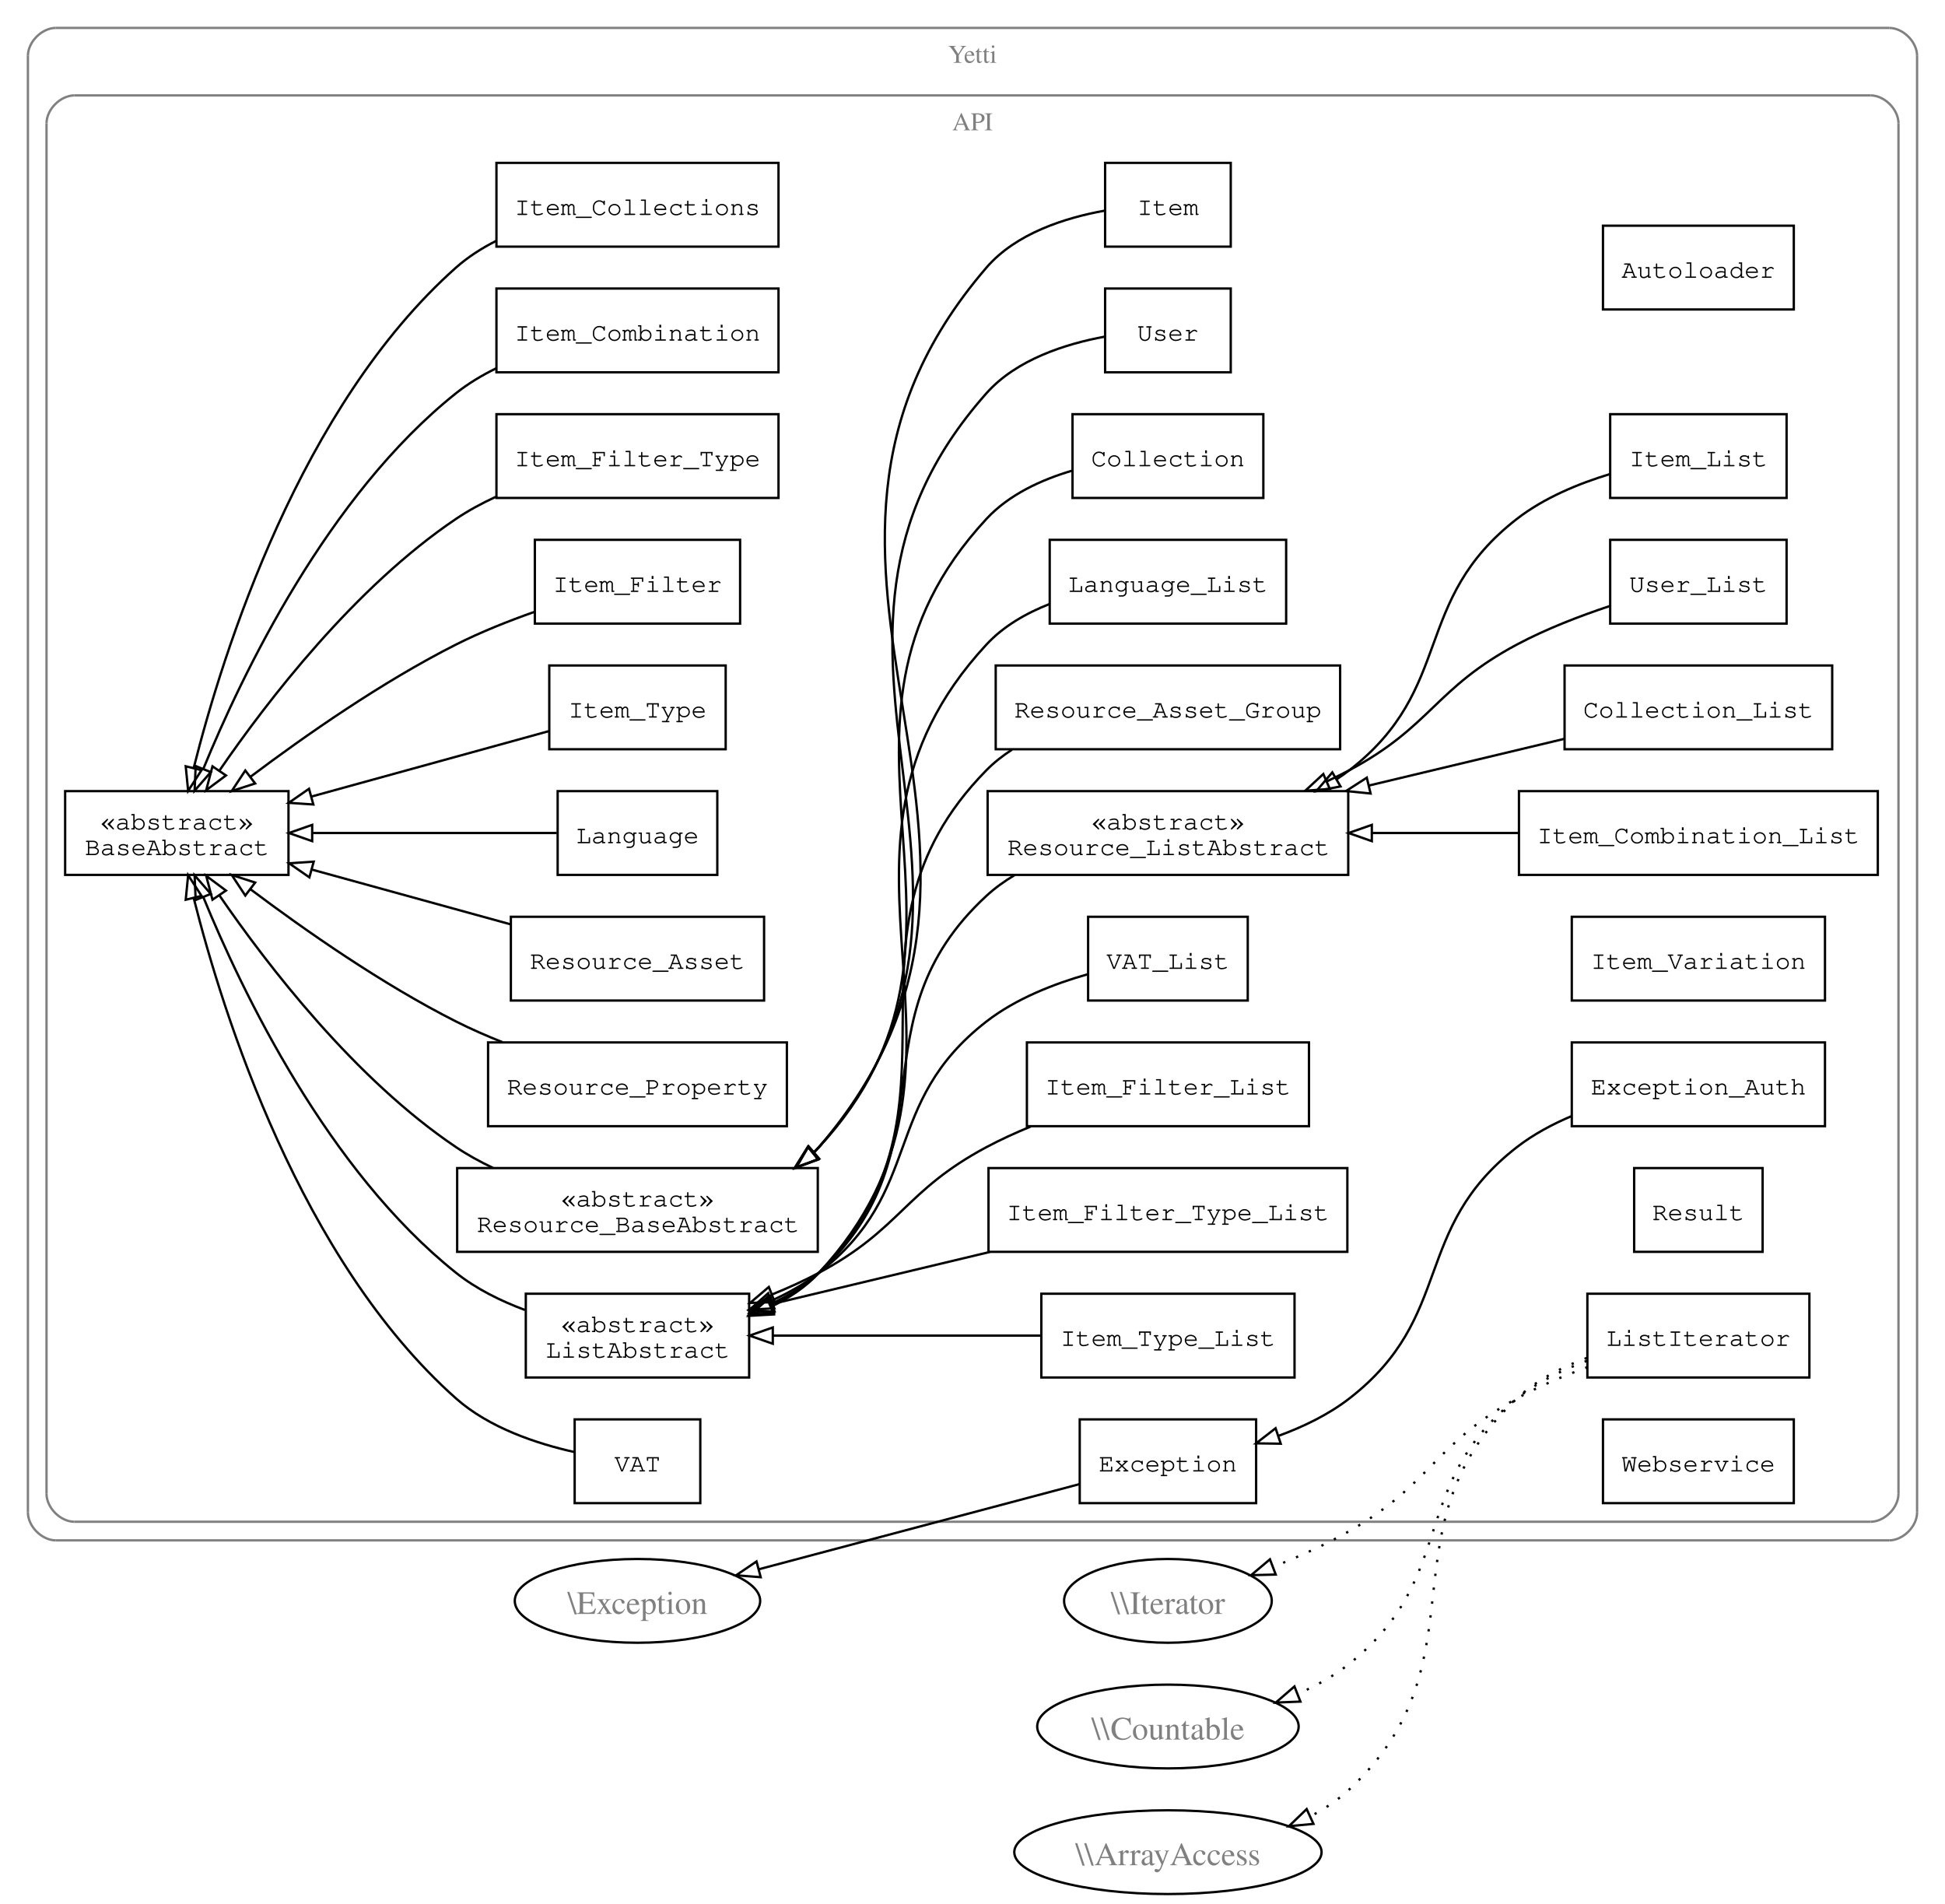
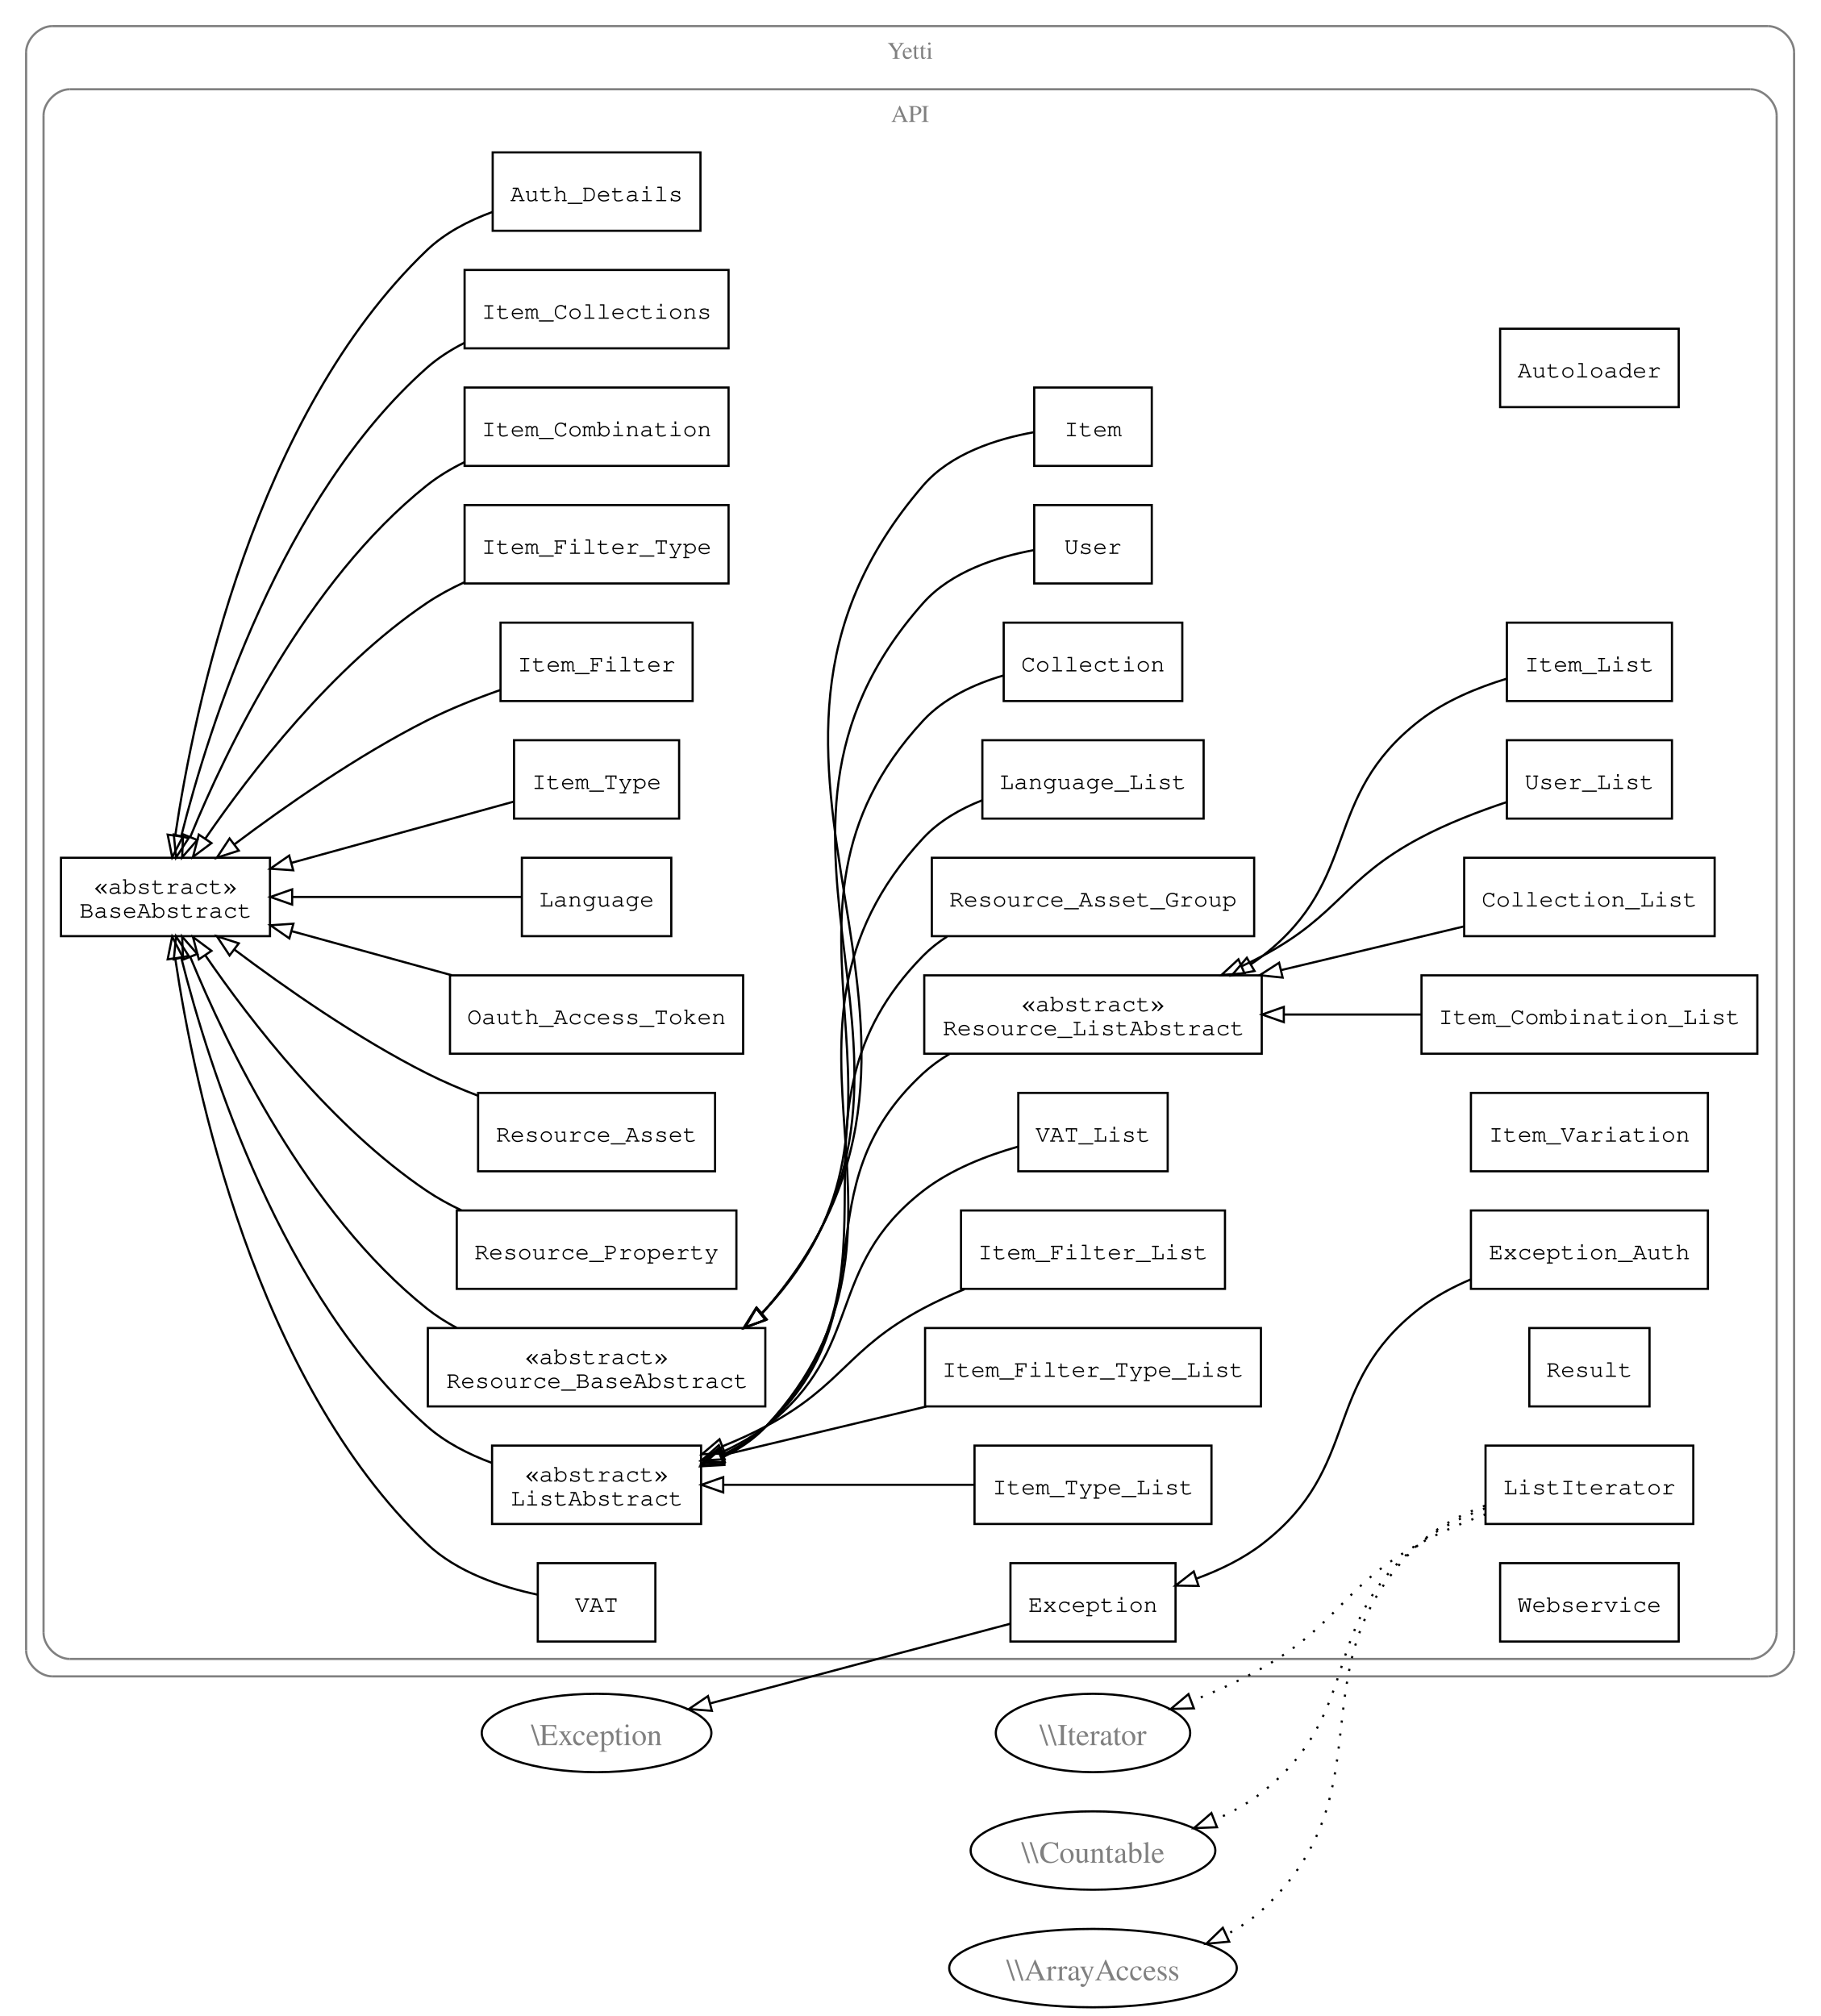
- <svg xmlns="http://www.w3.org/2000/svg" xmlns:xlink="http://www.w3.org/1999/xlink" width="836pt" height="818pt" viewBox="0.00 0.00 836.00 818.00">
-   <g id="graph1" class="graph" transform="scale(1 1) rotate(0) translate(4 814)">
-     <polygon fill="white" stroke="white" points="-4,5 -4,-814 833,-814 833,5 -4,5" />
+ <svg xmlns="http://www.w3.org/2000/svg" xmlns:xlink="http://www.w3.org/1999/xlink" width="836pt" height="926pt" viewBox="0.00 0.00 836.00 926.00">
+   <g id="graph1" class="graph" transform="scale(1 1) rotate(0) translate(4 922)">
+     <polygon fill="white" stroke="white" points="-4,5 -4,-922 833,-922 833,5 -4,5" />
    <g id="graph2" class="cluster">
      <polyline fill="none" stroke="gray" points="20,-152 808,-152 " />
      <path fill="none" stroke="gray" d="M808,-152C814,-152 820,-158 820,-164" />
-       <polyline fill="none" stroke="gray" points="820,-164 820,-790 " />
-       <path fill="none" stroke="gray" d="M820,-790C820,-796 814,-802 808,-802" />
-       <polyline fill="none" stroke="gray" points="808,-802 20,-802 " />
-       <path fill="none" stroke="gray" d="M20,-802C14,-802 8,-796 8,-790" />
-       <polyline fill="none" stroke="gray" points="8,-790 8,-164 " />
+       <polyline fill="none" stroke="gray" points="820,-164 820,-898 " />
+       <path fill="none" stroke="gray" d="M820,-898C820,-904 814,-910 808,-910" />
+       <polyline fill="none" stroke="gray" points="808,-910 20,-910 " />
+       <path fill="none" stroke="gray" d="M20,-910C14,-910 8,-904 8,-898" />
+       <polyline fill="none" stroke="gray" points="8,-898 8,-164 " />
      <path fill="none" stroke="gray" d="M8,-164C8,-158 14,-152 20,-152" />
-       <text text-anchor="middle" x="414" y="-787" font-family="Times,serif" font-size="11.00" fill="gray">Yetti</text>
+       <text text-anchor="middle" x="414" y="-895" font-family="Times,serif" font-size="11.00" fill="gray">Yetti</text>
    </g>
    <g id="graph3" class="cluster">
      <polyline fill="none" stroke="gray" points="28,-160 800,-160 " />
      <path fill="none" stroke="gray" d="M800,-160C806,-160 812,-166 812,-172" />
-       <polyline fill="none" stroke="gray" points="812,-172 812,-761 " />
-       <path fill="none" stroke="gray" d="M812,-761C812,-767 806,-773 800,-773" />
-       <polyline fill="none" stroke="gray" points="800,-773 28,-773 " />
-       <path fill="none" stroke="gray" d="M28,-773C22,-773 16,-767 16,-761" />
-       <polyline fill="none" stroke="gray" points="16,-761 16,-172 " />
+       <polyline fill="none" stroke="gray" points="812,-172 812,-869 " />
+       <path fill="none" stroke="gray" d="M812,-869C812,-875 806,-881 800,-881" />
+       <polyline fill="none" stroke="gray" points="800,-881 28,-881 " />
+       <path fill="none" stroke="gray" d="M28,-881C22,-881 16,-875 16,-869" />
+       <polyline fill="none" stroke="gray" points="16,-869 16,-172 " />
      <path fill="none" stroke="gray" d="M16,-172C16,-166 22,-160 28,-160" />
-       <text text-anchor="middle" x="414" y="-758" font-family="Times,serif" font-size="11.00" fill="gray">API</text>
+       <text text-anchor="middle" x="414" y="-866" font-family="Times,serif" font-size="11.00" fill="gray">API</text>
    </g>
    <g id="node3" class="node">
+       <a xlink:href="Auth.Details.html" xlink:title="Auth_Details" target="_parent">
+         <polygon fill="none" stroke="black" points="317.713,-852 222.287,-852 222.287,-816 317.713,-816 317.713,-852" />
+         <text text-anchor="middle" x="270" y="-829.6" font-family="Courier,monospace" font-size="11.00">Auth_Details</text>
+       </a>
+     </g>
+     <g id="node5" class="node">
+       <a xlink:href="BaseAbstract.html" xlink:title="«abstract»&lt;br/&gt;BaseAbstract" target="_parent">
+         <polygon fill="none" stroke="black" points="120,-528 24,-528 24,-492 120,-492 120,-528" />
+         <text text-anchor="start" x="39" y="-511.5" font-family="Courier,monospace" font-size="11.00">«abstract»</text>
+         <text text-anchor="start" x="32.5" y="-500.5" font-family="Courier,monospace" font-size="11.00">BaseAbstract</text>
+       </a>
+     </g>
+     <g id="edge4" class="edge">
+       <path fill="none" stroke="black" d="M222.27,-824.668C211.308,-820.689 200.392,-815.032 192,-807 113.044,-731.431 85.161,-596.584 76.484,-538.217" />
+       <polygon fill="none" stroke="black" points="79.94,-537.654 75.079,-528.24 73.008,-538.63 79.94,-537.654" />
+     </g>
+     <g id="node4" class="node">
      <a xlink:href="Autoloader.html" xlink:title="Autoloader" target="_parent">
-         <polygon fill="none" stroke="black" points="767.011,-717 684.989,-717 684.989,-681 767.011,-681 767.011,-717" />
-         <text text-anchor="middle" x="726" y="-694.6" font-family="Courier,monospace" font-size="11.00">Autoloader</text>
-       </a>
-     </g>
-     <g id="node4" class="node">
-       <a xlink:href="BaseAbstract.html" xlink:title="«abstract»&lt;br/&gt;BaseAbstract" target="_parent">
-         <polygon fill="none" stroke="black" points="120,-474 24,-474 24,-438 120,-438 120,-474" />
-         <text text-anchor="start" x="39" y="-457.5" font-family="Courier,monospace" font-size="11.00">«abstract»</text>
-         <text text-anchor="start" x="32.5" y="-446.5" font-family="Courier,monospace" font-size="11.00">BaseAbstract</text>
-       </a>
-     </g>
-     <g id="node5" class="node">
+         <polygon fill="none" stroke="black" points="767.011,-771 684.989,-771 684.989,-735 767.011,-735 767.011,-771" />
+         <text text-anchor="middle" x="726" y="-748.6" font-family="Courier,monospace" font-size="11.00">Autoloader</text>
+       </a>
+     </g>
+     <g id="node6" class="node">
      <a xlink:href="Collection.List.html" xlink:title="Collection_List" target="_parent">
        <polygon fill="none" stroke="black" points="783.516,-528 668.484,-528 668.484,-492 783.516,-492 783.516,-528" />
        <text text-anchor="middle" x="726" y="-505.6" font-family="Courier,monospace" font-size="11.00">Collection_List</text>
      </a>
    </g>
-     <g id="node28" class="node">
+     <g id="node30" class="node">
      <a xlink:href="Resource.ListAbstract.html" xlink:title="«abstract»&lt;br/&gt;Resource_ListAbstract" target="_parent">
        <polygon fill="none" stroke="black" points="575.5,-474 420.5,-474 420.5,-438 575.5,-438 575.5,-474" />
        <text text-anchor="start" x="465" y="-457.5" font-family="Courier,monospace" font-size="11.00">«abstract»</text>
        <text text-anchor="start" x="429" y="-446.5" font-family="Courier,monospace" font-size="11.00">Resource_ListAbstract</text>
      </a>
    </g>
-     <g id="edge4" class="edge">
+     <g id="edge6" class="edge">
      <path fill="none" stroke="black" d="M668.262,-496.443C642.881,-490.379 612.416,-483.099 584.37,-476.398" />
      <polygon fill="none" stroke="black" points="585.103,-472.975 574.563,-474.055 583.476,-479.783 585.103,-472.975" />
    </g>
-     <g id="node6" class="node">
+     <g id="node7" class="node">
      <a xlink:href="Collection.html" xlink:title="Collection" target="_parent">
        <polygon fill="none" stroke="black" points="539.011,-636 456.989,-636 456.989,-600 539.011,-600 539.011,-636" />
        <text text-anchor="middle" x="498" y="-613.6" font-family="Courier,monospace" font-size="11.00">Collection</text>
      </a>
    </g>
-     <g id="node27" class="node">
+     <g id="node29" class="node">
      <a xlink:href="Resource.BaseAbstract.html" xlink:title="«abstract»&lt;br/&gt;Resource_BaseAbstract" target="_parent">
        <polygon fill="none" stroke="black" points="347.5,-312 192.5,-312 192.5,-276 347.5,-276 347.5,-312" />
        <text text-anchor="start" x="237" y="-295.5" font-family="Courier,monospace" font-size="11.00">«abstract»</text>
        <text text-anchor="start" x="201" y="-284.5" font-family="Courier,monospace" font-size="11.00">Resource_BaseAbstract</text>
      </a>
    </g>
-     <g id="edge6" class="edge">
+     <g id="edge8" class="edge">
      <path fill="none" stroke="black" d="M456.792,-611.719C443.481,-607.787 429.626,-601.393 420,-591 335.611,-499.882 432.389,-412.118 348,-321 347.23,-320.169 346.433,-319.363 345.611,-318.582" />
      <polygon fill="none" stroke="black" points="347.616,-315.703 337.616,-312.201 343.249,-321.174 347.616,-315.703" />
    </g>
-     <g id="node7" class="node">
+     <g id="node8" class="node">
      <a xlink:href="Exception.Auth.html" xlink:title="Exception_Auth" target="_parent">
        <polygon fill="none" stroke="black" points="780.416,-366 671.584,-366 671.584,-330 780.416,-330 780.416,-366" />
        <text text-anchor="middle" x="726" y="-343.6" font-family="Courier,monospace" font-size="11.00">Exception_Auth</text>
      </a>
    </g>
-     <g id="node8" class="node">
+     <g id="node9" class="node">
      <a xlink:href="Exception.html" xlink:title="Exception" target="_parent">
        <polygon fill="none" stroke="black" points="535.911,-204 460.089,-204 460.089,-168 535.911,-168 535.911,-204" />
        <text text-anchor="middle" x="498" y="-181.6" font-family="Courier,monospace" font-size="11.00">Exception</text>
      </a>
    </g>
-     <g id="edge8" class="edge">
+     <g id="edge10" class="edge">
      <path fill="none" stroke="black" d="M671.716,-334.431C663.294,-330.886 655.05,-326.472 648,-321 602.427,-285.629 621.573,-248.371 576,-213 567.089,-206.084 556.272,-200.858 545.597,-196.94" />
      <polygon fill="none" stroke="black" points="546.486,-193.547 535.892,-193.699 544.268,-200.186 546.486,-193.547" />
    </g>
-     <g id="node40" class="node">
+     <g id="node43" class="node">
      <ellipse fill="none" stroke="black" cx="270" cy="-126" rx="52.742" ry="18" />
      <text text-anchor="middle" x="270" y="-120.4" font-family="Times,serif" font-size="14.00" fill="gray">\Exception</text>
    </g>
-     <g id="edge10" class="edge">
+     <g id="edge12" class="edge">
      <path fill="none" stroke="black" d="M460.186,-176.226C422.669,-166.266 364.179,-150.738 322.166,-139.584" />
      <polygon fill="none" stroke="black" points="322.962,-136.174 312.398,-136.991 321.166,-142.94 322.962,-136.174" />
    </g>
-     <g id="node9" class="node">
+     <g id="node10" class="node">
      <a xlink:href="Item.Collections.html" xlink:title="Item_Collections" target="_parent">
-         <polygon fill="none" stroke="black" points="330.618,-744 209.382,-744 209.382,-708 330.618,-708 330.618,-744" />
-         <text text-anchor="middle" x="270" y="-721.6" font-family="Courier,monospace" font-size="11.00">Item_Collections</text>
-       </a>
-     </g>
-     <g id="edge12" class="edge">
-       <path fill="none" stroke="black" d="M209.174,-710.435C202.968,-707.288 197.084,-703.516 192,-699 125.115,-639.584 91.886,-534.08 79.255,-483.948" />
-       <polygon fill="none" stroke="black" points="82.63,-483.018 76.867,-474.128 75.829,-484.671 82.63,-483.018" />
-     </g>
-     <g id="node10" class="node">
+         <polygon fill="none" stroke="black" points="330.618,-798 209.382,-798 209.382,-762 330.618,-762 330.618,-798" />
+         <text text-anchor="middle" x="270" y="-775.6" font-family="Courier,monospace" font-size="11.00">Item_Collections</text>
+       </a>
+     </g>
+     <g id="edge14" class="edge">
+       <path fill="none" stroke="black" d="M209.174,-764.435C202.968,-761.288 197.084,-757.516 192,-753 125.115,-693.584 91.886,-588.08 79.255,-537.948" />
+       <polygon fill="none" stroke="black" points="82.63,-537.018 76.867,-528.128 75.829,-538.671 82.63,-537.018" />
+     </g>
+     <g id="node11" class="node">
      <a xlink:href="Item.Combination.List.html" xlink:title="Item_Combination_List" target="_parent">
        <polygon fill="none" stroke="black" points="803.123,-474 648.877,-474 648.877,-438 803.123,-438 803.123,-474" />
        <text text-anchor="middle" x="726" y="-451.6" font-family="Courier,monospace" font-size="11.00">Item_Combination_List</text>
      </a>
    </g>
-     <g id="edge14" class="edge">
+     <g id="edge16" class="edge">
      <path fill="none" stroke="black" d="M648.802,-456C628.539,-456 606.504,-456 585.724,-456" />
      <polygon fill="none" stroke="black" points="585.636,-452.5 575.636,-456 585.636,-459.5 585.636,-452.5" />
    </g>
-     <g id="node11" class="node">
+     <g id="node12" class="node">
      <a xlink:href="Item.Combination.html" xlink:title="Item_Combination" target="_parent">
-         <polygon fill="none" stroke="black" points="330.618,-690 209.382,-690 209.382,-654 330.618,-654 330.618,-690" />
-         <text text-anchor="middle" x="270" y="-667.6" font-family="Courier,monospace" font-size="11.00">Item_Combination</text>
-       </a>
-     </g>
-     <g id="edge16" class="edge">
-       <path fill="none" stroke="black" d="M209.243,-655.695C203.096,-652.687 197.206,-649.151 192,-645 136.962,-601.121 100.142,-524.436 83.379,-483.535" />
-       <polygon fill="none" stroke="black" points="86.603,-482.173 79.642,-474.186 80.103,-484.771 86.603,-482.173" />
-     </g>
-     <g id="node12" class="node">
+         <polygon fill="none" stroke="black" points="330.618,-744 209.382,-744 209.382,-708 330.618,-708 330.618,-744" />
+         <text text-anchor="middle" x="270" y="-721.6" font-family="Courier,monospace" font-size="11.00">Item_Combination</text>
+       </a>
+     </g>
+     <g id="edge18" class="edge">
+       <path fill="none" stroke="black" d="M209.243,-709.695C203.096,-706.687 197.206,-703.151 192,-699 136.962,-655.121 100.142,-578.436 83.379,-537.535" />
+       <polygon fill="none" stroke="black" points="86.603,-536.173 79.642,-528.186 80.103,-538.771 86.603,-536.173" />
+     </g>
+     <g id="node13" class="node">
      <a xlink:href="Item.Filter.List.html" xlink:title="Item_Filter_List" target="_parent">
        <polygon fill="none" stroke="black" points="558.618,-366 437.382,-366 437.382,-330 558.618,-330 558.618,-366" />
        <text text-anchor="middle" x="498" y="-343.6" font-family="Courier,monospace" font-size="11.00">Item_Filter_List</text>
      </a>
    </g>
-     <g id="node23" class="node">
+     <g id="node24" class="node">
      <a xlink:href="ListAbstract.html" xlink:title="«abstract»&lt;br/&gt;ListAbstract" target="_parent">
        <polygon fill="none" stroke="black" points="318,-258 222,-258 222,-222 318,-222 318,-258" />
        <text text-anchor="start" x="237" y="-241.5" font-family="Courier,monospace" font-size="11.00">«abstract»</text>
        <text text-anchor="start" x="230.5" y="-230.5" font-family="Courier,monospace" font-size="11.00">ListAbstract</text>
      </a>
    </g>
-     <g id="edge18" class="edge">
+     <g id="edge20" class="edge">
      <path fill="none" stroke="black" d="M438.986,-329.834C432.454,-327.153 425.998,-324.202 420,-321 384.714,-302.162 383.286,-285.838 348,-267 341.642,-263.606 334.771,-260.494 327.84,-257.687" />
      <polygon fill="none" stroke="black" points="328.986,-254.378 318.396,-254.05 326.47,-260.91 328.986,-254.378" />
    </g>
-     <g id="node13" class="node">
+     <g id="node14" class="node">
      <a xlink:href="Item.Filter.Type.List.html" xlink:title="Item_Filter_Type_List" target="_parent">
        <polygon fill="none" stroke="black" points="575.123,-312 420.877,-312 420.877,-276 575.123,-276 575.123,-312" />
        <text text-anchor="middle" x="498" y="-289.6" font-family="Courier,monospace" font-size="11.00">Item_Filter_Type_List</text>
      </a>
    </g>
-     <g id="edge20" class="edge">
+     <g id="edge22" class="edge">
      <path fill="none" stroke="black" d="M421.431,-275.944C390.898,-268.648 356.254,-260.371 327.916,-253.599" />
      <polygon fill="none" stroke="black" points="328.711,-250.191 318.172,-251.271 327.085,-256.999 328.711,-250.191" />
    </g>
-     <g id="node14" class="node">
+     <g id="node15" class="node">
      <a xlink:href="Item.Filter.Type.html" xlink:title="Item_Filter_Type" target="_parent">
-         <polygon fill="none" stroke="black" points="330.618,-636 209.382,-636 209.382,-600 330.618,-600 330.618,-636" />
-         <text text-anchor="middle" x="270" y="-613.6" font-family="Courier,monospace" font-size="11.00">Item_Filter_Type</text>
-       </a>
-     </g>
-     <g id="edge22" class="edge">
-       <path fill="none" stroke="black" d="M209.076,-600.468C203.095,-597.705 197.287,-594.561 192,-591 148.604,-561.769 111.06,-513.01 90.282,-482.781" />
-       <polygon fill="none" stroke="black" points="93.126,-480.738 84.63,-474.408 87.324,-484.655 93.126,-480.738" />
-     </g>
-     <g id="node15" class="node">
+         <polygon fill="none" stroke="black" points="330.618,-690 209.382,-690 209.382,-654 330.618,-654 330.618,-690" />
+         <text text-anchor="middle" x="270" y="-667.6" font-family="Courier,monospace" font-size="11.00">Item_Filter_Type</text>
+       </a>
+     </g>
+     <g id="edge24" class="edge">
+       <path fill="none" stroke="black" d="M209.076,-654.468C203.095,-651.705 197.287,-648.561 192,-645 148.604,-615.769 111.06,-567.01 90.282,-536.781" />
+       <polygon fill="none" stroke="black" points="93.126,-534.738 84.63,-528.408 87.324,-538.655 93.126,-534.738" />
+     </g>
+     <g id="node16" class="node">
      <a xlink:href="Item.Filter.html" xlink:title="Item_Filter" target="_parent">
-         <polygon fill="none" stroke="black" points="314.113,-582 225.887,-582 225.887,-546 314.113,-546 314.113,-582" />
-         <text text-anchor="middle" x="270" y="-559.6" font-family="Courier,monospace" font-size="11.00">Item_Filter</text>
-       </a>
-     </g>
-     <g id="edge24" class="edge">
-       <path fill="none" stroke="black" d="M225.816,-551.075C214.565,-547.112 202.623,-542.362 192,-537 160.207,-520.953 126.937,-497.673 103.685,-480.184" />
-       <polygon fill="none" stroke="black" points="105.67,-477.297 95.593,-474.027 101.432,-482.868 105.67,-477.297" />
-     </g>
-     <g id="node16" class="node">
+         <polygon fill="none" stroke="black" points="314.113,-636 225.887,-636 225.887,-600 314.113,-600 314.113,-636" />
+         <text text-anchor="middle" x="270" y="-613.6" font-family="Courier,monospace" font-size="11.00">Item_Filter</text>
+       </a>
+     </g>
+     <g id="edge26" class="edge">
+       <path fill="none" stroke="black" d="M225.816,-605.075C214.565,-601.112 202.623,-596.362 192,-591 160.207,-574.953 126.937,-551.673 103.685,-534.184" />
+       <polygon fill="none" stroke="black" points="105.67,-531.297 95.593,-528.027 101.432,-536.868 105.67,-531.297" />
+     </g>
+     <g id="node17" class="node">
      <a xlink:href="Item.List.html" xlink:title="Item_List" target="_parent">
        <polygon fill="none" stroke="black" points="763.911,-636 688.089,-636 688.089,-600 763.911,-600 763.911,-636" />
        <text text-anchor="middle" x="726" y="-613.6" font-family="Courier,monospace" font-size="11.00">Item_List</text>
      </a>
    </g>
-     <g id="edge26" class="edge">
+     <g id="edge28" class="edge">
      <path fill="none" stroke="black" d="M688.108,-610.301C674.529,-606.183 659.639,-600.033 648,-591 602.427,-555.629 621.573,-518.371 576,-483 574.227,-481.624 572.378,-480.315 570.471,-479.069" />
      <polygon fill="none" stroke="black" points="572.179,-476.014 561.775,-474.009 568.658,-482.064 572.179,-476.014" />
    </g>
-     <g id="node17" class="node">
+     <g id="node18" class="node">
      <a xlink:href="Item.Type.List.html" xlink:title="Item_Type_List" target="_parent">
        <polygon fill="none" stroke="black" points="552.416,-258 443.584,-258 443.584,-222 552.416,-222 552.416,-258" />
        <text text-anchor="middle" x="498" y="-235.6" font-family="Courier,monospace" font-size="11.00">Item_Type_List</text>
      </a>
    </g>
-     <g id="edge28" class="edge">
+     <g id="edge30" class="edge">
      <path fill="none" stroke="black" d="M443.727,-240C409.045,-240 363.829,-240 328.359,-240" />
      <polygon fill="none" stroke="black" points="328.16,-236.5 318.16,-240 328.16,-243.5 328.16,-236.5" />
    </g>
-     <g id="node18" class="node">
+     <g id="node19" class="node">
      <a xlink:href="Item.Type.html" xlink:title="Item_Type" target="_parent">
-         <polygon fill="none" stroke="black" points="307.911,-528 232.089,-528 232.089,-492 307.911,-492 307.911,-528" />
-         <text text-anchor="middle" x="270" y="-505.6" font-family="Courier,monospace" font-size="11.00">Item_Type</text>
-       </a>
-     </g>
-     <g id="edge30" class="edge">
-       <path fill="none" stroke="black" d="M232.134,-499.843C203.392,-491.924 162.97,-480.788 130.058,-471.72" />
-       <polygon fill="none" stroke="black" points="130.677,-468.26 120.107,-468.978 128.818,-475.009 130.677,-468.26" />
-     </g>
-     <g id="node19" class="node">
+         <polygon fill="none" stroke="black" points="307.911,-582 232.089,-582 232.089,-546 307.911,-546 307.911,-582" />
+         <text text-anchor="middle" x="270" y="-559.6" font-family="Courier,monospace" font-size="11.00">Item_Type</text>
+       </a>
+     </g>
+     <g id="edge32" class="edge">
+       <path fill="none" stroke="black" d="M232.134,-553.843C203.392,-545.924 162.97,-534.788 130.058,-525.72" />
+       <polygon fill="none" stroke="black" points="130.677,-522.26 120.107,-522.978 128.818,-529.009 130.677,-522.26" />
+     </g>
+     <g id="node20" class="node">
      <a xlink:href="Item.Variation.html" xlink:title="Item_Variation" target="_parent">
        <polygon fill="none" stroke="black" points="780.416,-420 671.584,-420 671.584,-384 780.416,-384 780.416,-420" />
        <text text-anchor="middle" x="726" y="-397.6" font-family="Courier,monospace" font-size="11.00">Item_Variation</text>
      </a>
    </g>
-     <g id="node20" class="node">
+     <g id="node21" class="node">
      <a xlink:href="Item.html" xlink:title="Item" target="_parent">
        <polygon fill="none" stroke="black" points="525,-744 471,-744 471,-708 525,-708 525,-744" />
        <text text-anchor="middle" x="498" y="-721.6" font-family="Courier,monospace" font-size="11.00">Item</text>
      </a>
    </g>
-     <g id="edge32" class="edge">
+     <g id="edge34" class="edge">
      <path fill="none" stroke="black" d="M470.763,-723.455C453.825,-720.405 432.663,-713.707 420,-699 308.409,-569.403 459.591,-450.597 348,-321 347.373,-320.272 346.726,-319.564 346.059,-318.874" />
      <polygon fill="none" stroke="black" points="348.121,-316.033 338.246,-312.196 343.573,-321.354 348.121,-316.033" />
    </g>
-     <g id="node21" class="node">
+     <g id="node22" class="node">
      <a xlink:href="Language.List.html" xlink:title="Language_List" target="_parent">
        <polygon fill="none" stroke="black" points="548.814,-582 447.186,-582 447.186,-546 548.814,-546 548.814,-582" />
        <text text-anchor="middle" x="498" y="-559.6" font-family="Courier,monospace" font-size="11.00">Language_List</text>
      </a>
    </g>
-     <g id="edge34" class="edge">
+     <g id="edge36" class="edge">
      <path fill="none" stroke="black" d="M447.18,-554.441C437.074,-550.488 427.316,-544.899 420,-537 335.611,-445.882 432.389,-358.118 348,-267 342.258,-260.8 335.01,-256.023 327.271,-252.343" />
      <polygon fill="none" stroke="black" points="328.598,-249.105 318.021,-248.507 325.917,-255.571 328.598,-249.105" />
    </g>
-     <g id="node22" class="node">
+     <g id="node23" class="node">
      <a xlink:href="Language.html" xlink:title="Language" target="_parent">
-         <polygon fill="none" stroke="black" points="304.309,-474 235.691,-474 235.691,-438 304.309,-438 304.309,-474" />
-         <text text-anchor="middle" x="270" y="-451.6" font-family="Courier,monospace" font-size="11.00">Language</text>
-       </a>
-     </g>
-     <g id="edge36" class="edge">
-       <path fill="none" stroke="black" d="M235.306,-456C206.541,-456 164.542,-456 130.474,-456" />
-       <polygon fill="none" stroke="black" points="130.179,-452.5 120.179,-456 130.179,-459.5 130.179,-452.5" />
+         <polygon fill="none" stroke="black" points="304.309,-528 235.691,-528 235.691,-492 304.309,-492 304.309,-528" />
+         <text text-anchor="middle" x="270" y="-505.6" font-family="Courier,monospace" font-size="11.00">Language</text>
+       </a>
    </g>
    <g id="edge38" class="edge">
-       <path fill="none" stroke="black" d="M221.62,-251.017C211.163,-254.915 200.64,-260.112 192,-267 136.962,-310.879 100.142,-387.564 83.379,-428.465" />
-       <polygon fill="none" stroke="black" points="80.103,-427.229 79.642,-437.814 86.603,-429.827 80.103,-427.229" />
-     </g>
-     <g id="node24" class="node">
+       <path fill="none" stroke="black" d="M235.306,-510C206.541,-510 164.542,-510 130.474,-510" />
+       <polygon fill="none" stroke="black" points="130.179,-506.5 120.179,-510 130.179,-513.5 130.179,-506.5" />
+     </g>
+     <g id="edge40" class="edge">
+       <path fill="none" stroke="black" d="M221.873,-250.065C211.169,-254.014 200.473,-259.473 192,-267 125.115,-326.416 91.886,-431.92 79.255,-482.052" />
+       <polygon fill="none" stroke="black" points="75.829,-481.329 76.867,-491.872 82.63,-482.982 75.829,-481.329" />
+     </g>
+     <g id="node25" class="node">
      <a xlink:href="ListIterator.html" xlink:title="ListIterator" target="_parent">
        <polygon fill="none" stroke="black" points="773.713,-258 678.287,-258 678.287,-222 773.713,-222 773.713,-258" />
        <text text-anchor="middle" x="726" y="-235.6" font-family="Courier,monospace" font-size="11.00">ListIterator</text>
      </a>
    </g>
-     <g id="node65" class="node">
+     <g id="node69" class="node">
      <ellipse fill="none" stroke="black" cx="498" cy="-126" rx="44.635" ry="18" />
      <text text-anchor="middle" x="498" y="-120.4" font-family="Times,serif" font-size="14.00" fill="gray">\\Iterator</text>
    </g>
-     <g id="edge58" class="edge">
+     <g id="edge62" class="edge">
      <path fill="none" stroke="black" stroke-dasharray="1,5" d="M678.316,-226.43C668.048,-222.684 657.43,-218.194 648,-213 612.25,-193.309 611.407,-176.3 576,-156 565.796,-150.15 554.23,-144.97 543.222,-140.631" />
      <polygon fill="none" stroke="black" points="544.331,-137.308 533.74,-137.038 541.851,-143.854 544.331,-137.308" />
    </g>
-     <g id="node67" class="node">
+     <g id="node71" class="node">
      <ellipse fill="none" stroke="black" cx="498" cy="-72" rx="56.192" ry="18" />
      <text text-anchor="middle" x="498" y="-66.4" font-family="Times,serif" font-size="14.00" fill="gray">\\Countable</text>
    </g>
-     <g id="edge60" class="edge">
+     <g id="edge64" class="edge">
      <path fill="none" stroke="black" stroke-dasharray="1,5" d="M678.029,-229.123C667.44,-225.21 656.755,-219.97 648,-213 601.117,-175.676 622.883,-136.324 576,-99 569.388,-93.736 561.677,-89.46 553.737,-85.996" />
      <polygon fill="none" stroke="black" points="554.95,-82.712 544.364,-82.293 552.378,-89.222 554.95,-82.712" />
    </g>
-     <g id="node69" class="node">
+     <g id="node73" class="node">
      <ellipse fill="none" stroke="black" cx="498" cy="-18" rx="66.044" ry="18" />
      <text text-anchor="middle" x="498" y="-12.4" font-family="Times,serif" font-size="14.00" fill="gray">\\ArrayAccess</text>
    </g>
-     <g id="edge62" class="edge">
+     <g id="edge66" class="edge">
      <path fill="none" stroke="black" stroke-dasharray="1,5" d="M678.001,-230.382C667.17,-226.415 656.383,-220.835 648,-213 588.649,-157.533 635.351,-100.467 576,-45 571.063,-40.386 565.292,-36.554 559.17,-33.373" />
      <polygon fill="none" stroke="black" points="560.552,-30.156 550.004,-29.162 557.63,-36.517 560.552,-30.156" />
    </g>
-     <g id="node25" class="node">
+     <g id="node26" class="node">
+       <a xlink:href="Oauth.Access.Token.html" xlink:title="Oauth_Access_Token" target="_parent">
+         <polygon fill="none" stroke="black" points="337.319,-474 202.681,-474 202.681,-438 337.319,-438 337.319,-474" />
+         <text text-anchor="middle" x="270" y="-451.6" font-family="Courier,monospace" font-size="11.00">Oauth_Access_Token</text>
+       </a>
+     </g>
+     <g id="edge42" class="edge">
+       <path fill="none" stroke="black" d="M203.462,-474.056C179.712,-480.6 153.094,-487.933 130.125,-494.261" />
+       <polygon fill="none" stroke="black" points="128.9,-490.968 120.189,-496.999 130.759,-497.717 128.9,-490.968" />
+     </g>
+     <g id="node27" class="node">
      <a xlink:href="Resource.Asset.Group.html" xlink:title="Resource_Asset_Group" target="_parent">
        <polygon fill="none" stroke="black" points="572.021,-528 423.979,-528 423.979,-492 572.021,-492 572.021,-528" />
        <text text-anchor="middle" x="498" y="-505.6" font-family="Courier,monospace" font-size="11.00">Resource_Asset_Group</text>
      </a>
    </g>
-     <g id="edge40" class="edge">
+     <g id="edge44" class="edge">
      <path fill="none" stroke="black" d="M430.975,-491.813C426.994,-489.252 423.28,-486.331 420,-483 349.003,-410.893 418.997,-339.107 348,-267 342.206,-261.115 335.058,-256.511 327.472,-252.908" />
      <polygon fill="none" stroke="black" points="328.642,-249.604 318.065,-248.992 325.952,-256.067 328.642,-249.604" />
    </g>
-     <g id="node26" class="node">
+     <g id="node28" class="node">
      <a xlink:href="Resource.Asset.html" xlink:title="Resource_Asset" target="_parent">
        <polygon fill="none" stroke="black" points="324.416,-420 215.584,-420 215.584,-384 324.416,-384 324.416,-420" />
        <text text-anchor="middle" x="270" y="-397.6" font-family="Courier,monospace" font-size="11.00">Resource_Asset</text>
      </a>
    </g>
-     <g id="edge42" class="edge">
-       <path fill="none" stroke="black" d="M215.701,-416.684C189.149,-424 157.024,-432.85 129.984,-440.3" />
-       <polygon fill="none" stroke="black" points="128.982,-436.946 120.271,-442.976 130.841,-443.694 128.982,-436.946" />
-     </g>
-     <g id="edge44" class="edge">
-       <path fill="none" stroke="black" d="M207.883,-312.09C202.323,-314.716 196.935,-317.676 192,-321 148.604,-350.231 111.06,-398.99 90.282,-429.219" />
-       <polygon fill="none" stroke="black" points="87.324,-427.345 84.63,-437.592 93.126,-431.262 87.324,-427.345" />
-     </g>
    <g id="edge46" class="edge">
+       <path fill="none" stroke="black" d="M215.64,-418.668C207.573,-421.77 199.461,-425.234 192,-429 160.207,-445.047 126.937,-468.327 103.685,-485.816" />
+       <polygon fill="none" stroke="black" points="101.432,-483.132 95.593,-491.973 105.67,-488.703 101.432,-483.132" />
+     </g>
+     <g id="edge48" class="edge">
+       <path fill="none" stroke="black" d="M205.743,-312.092C200.865,-314.69 196.209,-317.644 192,-321 136.962,-364.879 100.142,-441.564 83.379,-482.465" />
+       <polygon fill="none" stroke="black" points="80.103,-481.229 79.642,-491.814 86.603,-483.827 80.103,-481.229" />
+     </g>
+     <g id="edge50" class="edge">
      <path fill="none" stroke="black" d="M432.074,-437.891C427.733,-435.308 423.645,-432.361 420,-429 362.077,-375.587 405.923,-320.413 348,-267 342.142,-261.598 335.141,-257.267 327.782,-253.796" />
      <polygon fill="none" stroke="black" points="328.904,-250.471 318.328,-249.844 326.204,-256.93 328.904,-250.471" />
    </g>
-     <g id="node29" class="node">
+     <g id="node31" class="node">
      <a xlink:href="Resource.Property.html" xlink:title="Resource_Property" target="_parent">
        <polygon fill="none" stroke="black" points="334.218,-366 205.782,-366 205.782,-330 334.218,-330 334.218,-366" />
        <text text-anchor="middle" x="270" y="-343.6" font-family="Courier,monospace" font-size="11.00">Resource_Property</text>
      </a>
    </g>
-     <g id="edge48" class="edge">
-       <path fill="none" stroke="black" d="M211.948,-366.112C205.114,-368.833 198.323,-371.808 192,-375 160.207,-391.047 126.937,-414.327 103.685,-431.816" />
-       <polygon fill="none" stroke="black" points="101.432,-429.132 95.593,-437.973 105.67,-434.703 101.432,-429.132" />
-     </g>
-     <g id="node30" class="node">
+     <g id="edge52" class="edge">
+       <path fill="none" stroke="black" d="M207.883,-366.09C202.323,-368.716 196.935,-371.676 192,-375 148.604,-404.231 111.06,-452.99 90.282,-483.219" />
+       <polygon fill="none" stroke="black" points="87.324,-481.345 84.63,-491.592 93.126,-485.262 87.324,-481.345" />
+     </g>
+     <g id="node32" class="node">
      <a xlink:href="Result.html" xlink:title="Result" target="_parent">
        <polygon fill="none" stroke="black" points="753.608,-312 698.392,-312 698.392,-276 753.608,-276 753.608,-312" />
        <text text-anchor="middle" x="726" y="-289.6" font-family="Courier,monospace" font-size="11.00">Result</text>
      </a>
    </g>
-     <g id="node31" class="node">
+     <g id="node33" class="node">
      <a xlink:href="User.List.html" xlink:title="User_List" target="_parent">
        <polygon fill="none" stroke="black" points="763.911,-582 688.089,-582 688.089,-546 763.911,-546 763.911,-582" />
        <text text-anchor="middle" x="726" y="-559.6" font-family="Courier,monospace" font-size="11.00">User_List</text>
      </a>
    </g>
-     <g id="edge50" class="edge">
+     <g id="edge54" class="edge">
      <path fill="none" stroke="black" d="M687.99,-553.573C674.98,-549.251 660.497,-543.672 648,-537 612.714,-518.162 611.286,-501.838 576,-483 572.907,-481.349 569.692,-479.764 566.409,-478.25" />
      <polygon fill="none" stroke="black" points="567.581,-474.943 557.014,-474.166 564.79,-481.362 567.581,-474.943" />
    </g>
-     <g id="node32" class="node">
+     <g id="node34" class="node">
      <a xlink:href="User.html" xlink:title="User" target="_parent">
        <polygon fill="none" stroke="black" points="525,-690 471,-690 471,-654 525,-654 525,-690" />
        <text text-anchor="middle" x="498" y="-667.6" font-family="Courier,monospace" font-size="11.00">User</text>
      </a>
    </g>
-     <g id="edge52" class="edge">
+     <g id="edge56" class="edge">
      <path fill="none" stroke="black" d="M470.907,-669.329C454.032,-666.224 432.886,-659.512 420,-645 322.057,-534.695 445.943,-431.305 348,-321 347.248,-320.153 346.467,-319.332 345.661,-318.537" />
      <polygon fill="none" stroke="black" points="347.725,-315.703 337.778,-312.054 343.279,-321.109 347.725,-315.703" />
    </g>
-     <g id="node33" class="node">
+     <g id="node35" class="node">
      <a xlink:href="VAT.List.html" xlink:title="VAT_List" target="_parent">
        <polygon fill="none" stroke="black" points="532.309,-420 463.691,-420 463.691,-384 532.309,-384 532.309,-420" />
        <text text-anchor="middle" x="498" y="-397.6" font-family="Courier,monospace" font-size="11.00">VAT_List</text>
      </a>
    </g>
-     <g id="edge54" class="edge">
+     <g id="edge58" class="edge">
      <path fill="none" stroke="black" d="M463.601,-395.325C449.13,-391.226 432.646,-384.815 420,-375 374.427,-339.629 393.573,-302.371 348,-267 341.863,-262.236 334.821,-258.275 327.544,-254.99" />
      <polygon fill="none" stroke="black" points="328.831,-251.735 318.251,-251.182 326.177,-258.212 328.831,-251.735" />
    </g>
-     <g id="node34" class="node">
+     <g id="node36" class="node">
      <a xlink:href="VAT.html" xlink:title="VAT" target="_parent">
        <polygon fill="none" stroke="black" points="297,-204 243,-204 243,-168 297,-168 297,-204" />
        <text text-anchor="middle" x="270" y="-181.6" font-family="Courier,monospace" font-size="11.00">VAT</text>
      </a>
    </g>
-     <g id="edge56" class="edge">
-       <path fill="none" stroke="black" d="M242.874,-189.962C226.623,-193.586 206.192,-200.393 192,-213 125.115,-272.416 91.886,-377.92 79.255,-428.052" />
-       <polygon fill="none" stroke="black" points="75.829,-427.329 76.867,-437.872 82.63,-428.982 75.829,-427.329" />
-     </g>
-     <g id="node35" class="node">
+     <g id="edge60" class="edge">
+       <path fill="none" stroke="black" d="M242.915,-189.531C226.473,-192.991 205.816,-199.777 192,-213 113.044,-288.569 85.161,-423.416 76.484,-481.783" />
+       <polygon fill="none" stroke="black" points="73.008,-481.37 75.079,-491.76 79.94,-482.346 73.008,-481.37" />
+     </g>
+     <g id="node37" class="node">
      <a xlink:href="Webservice.html" xlink:title="Webservice" target="_parent">
        <polygon fill="none" stroke="black" points="767.011,-204 684.989,-204 684.989,-168 767.011,-168 767.011,-204" />
        <text text-anchor="middle" x="726" y="-181.6" font-family="Courier,monospace" font-size="11.00">Webservice</text>
      </a>
    </g>
  </g>
</svg>
